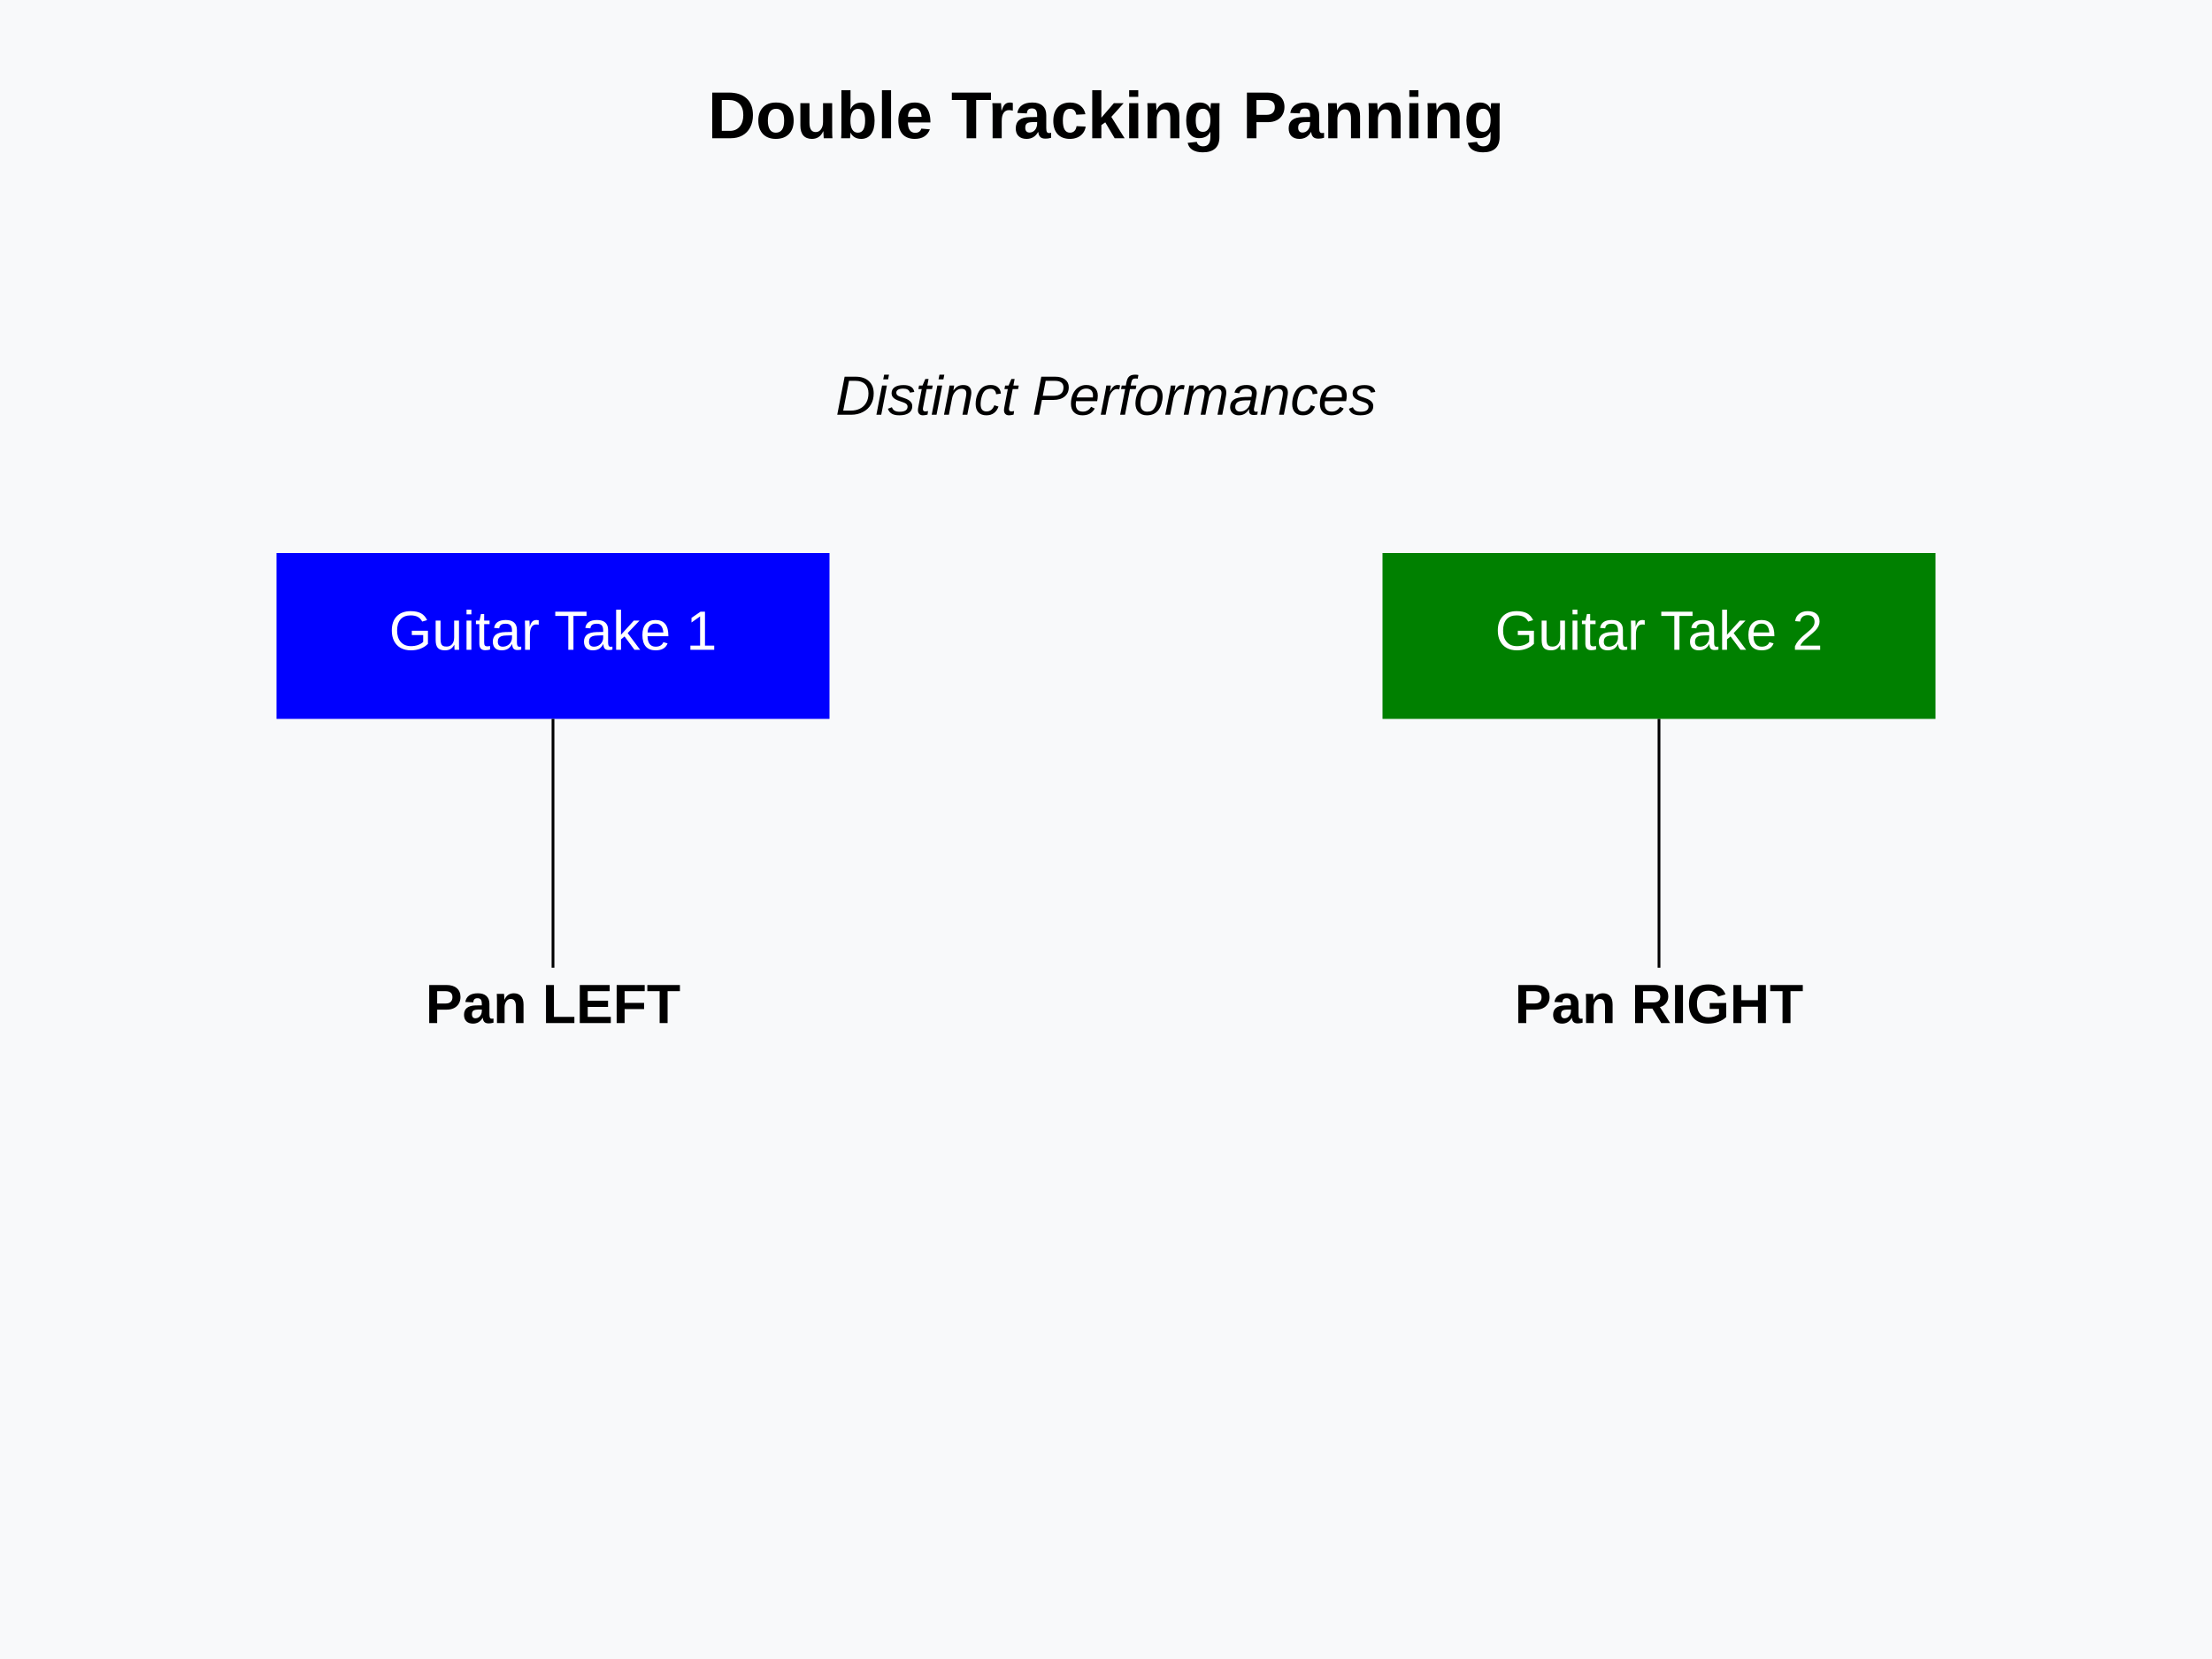
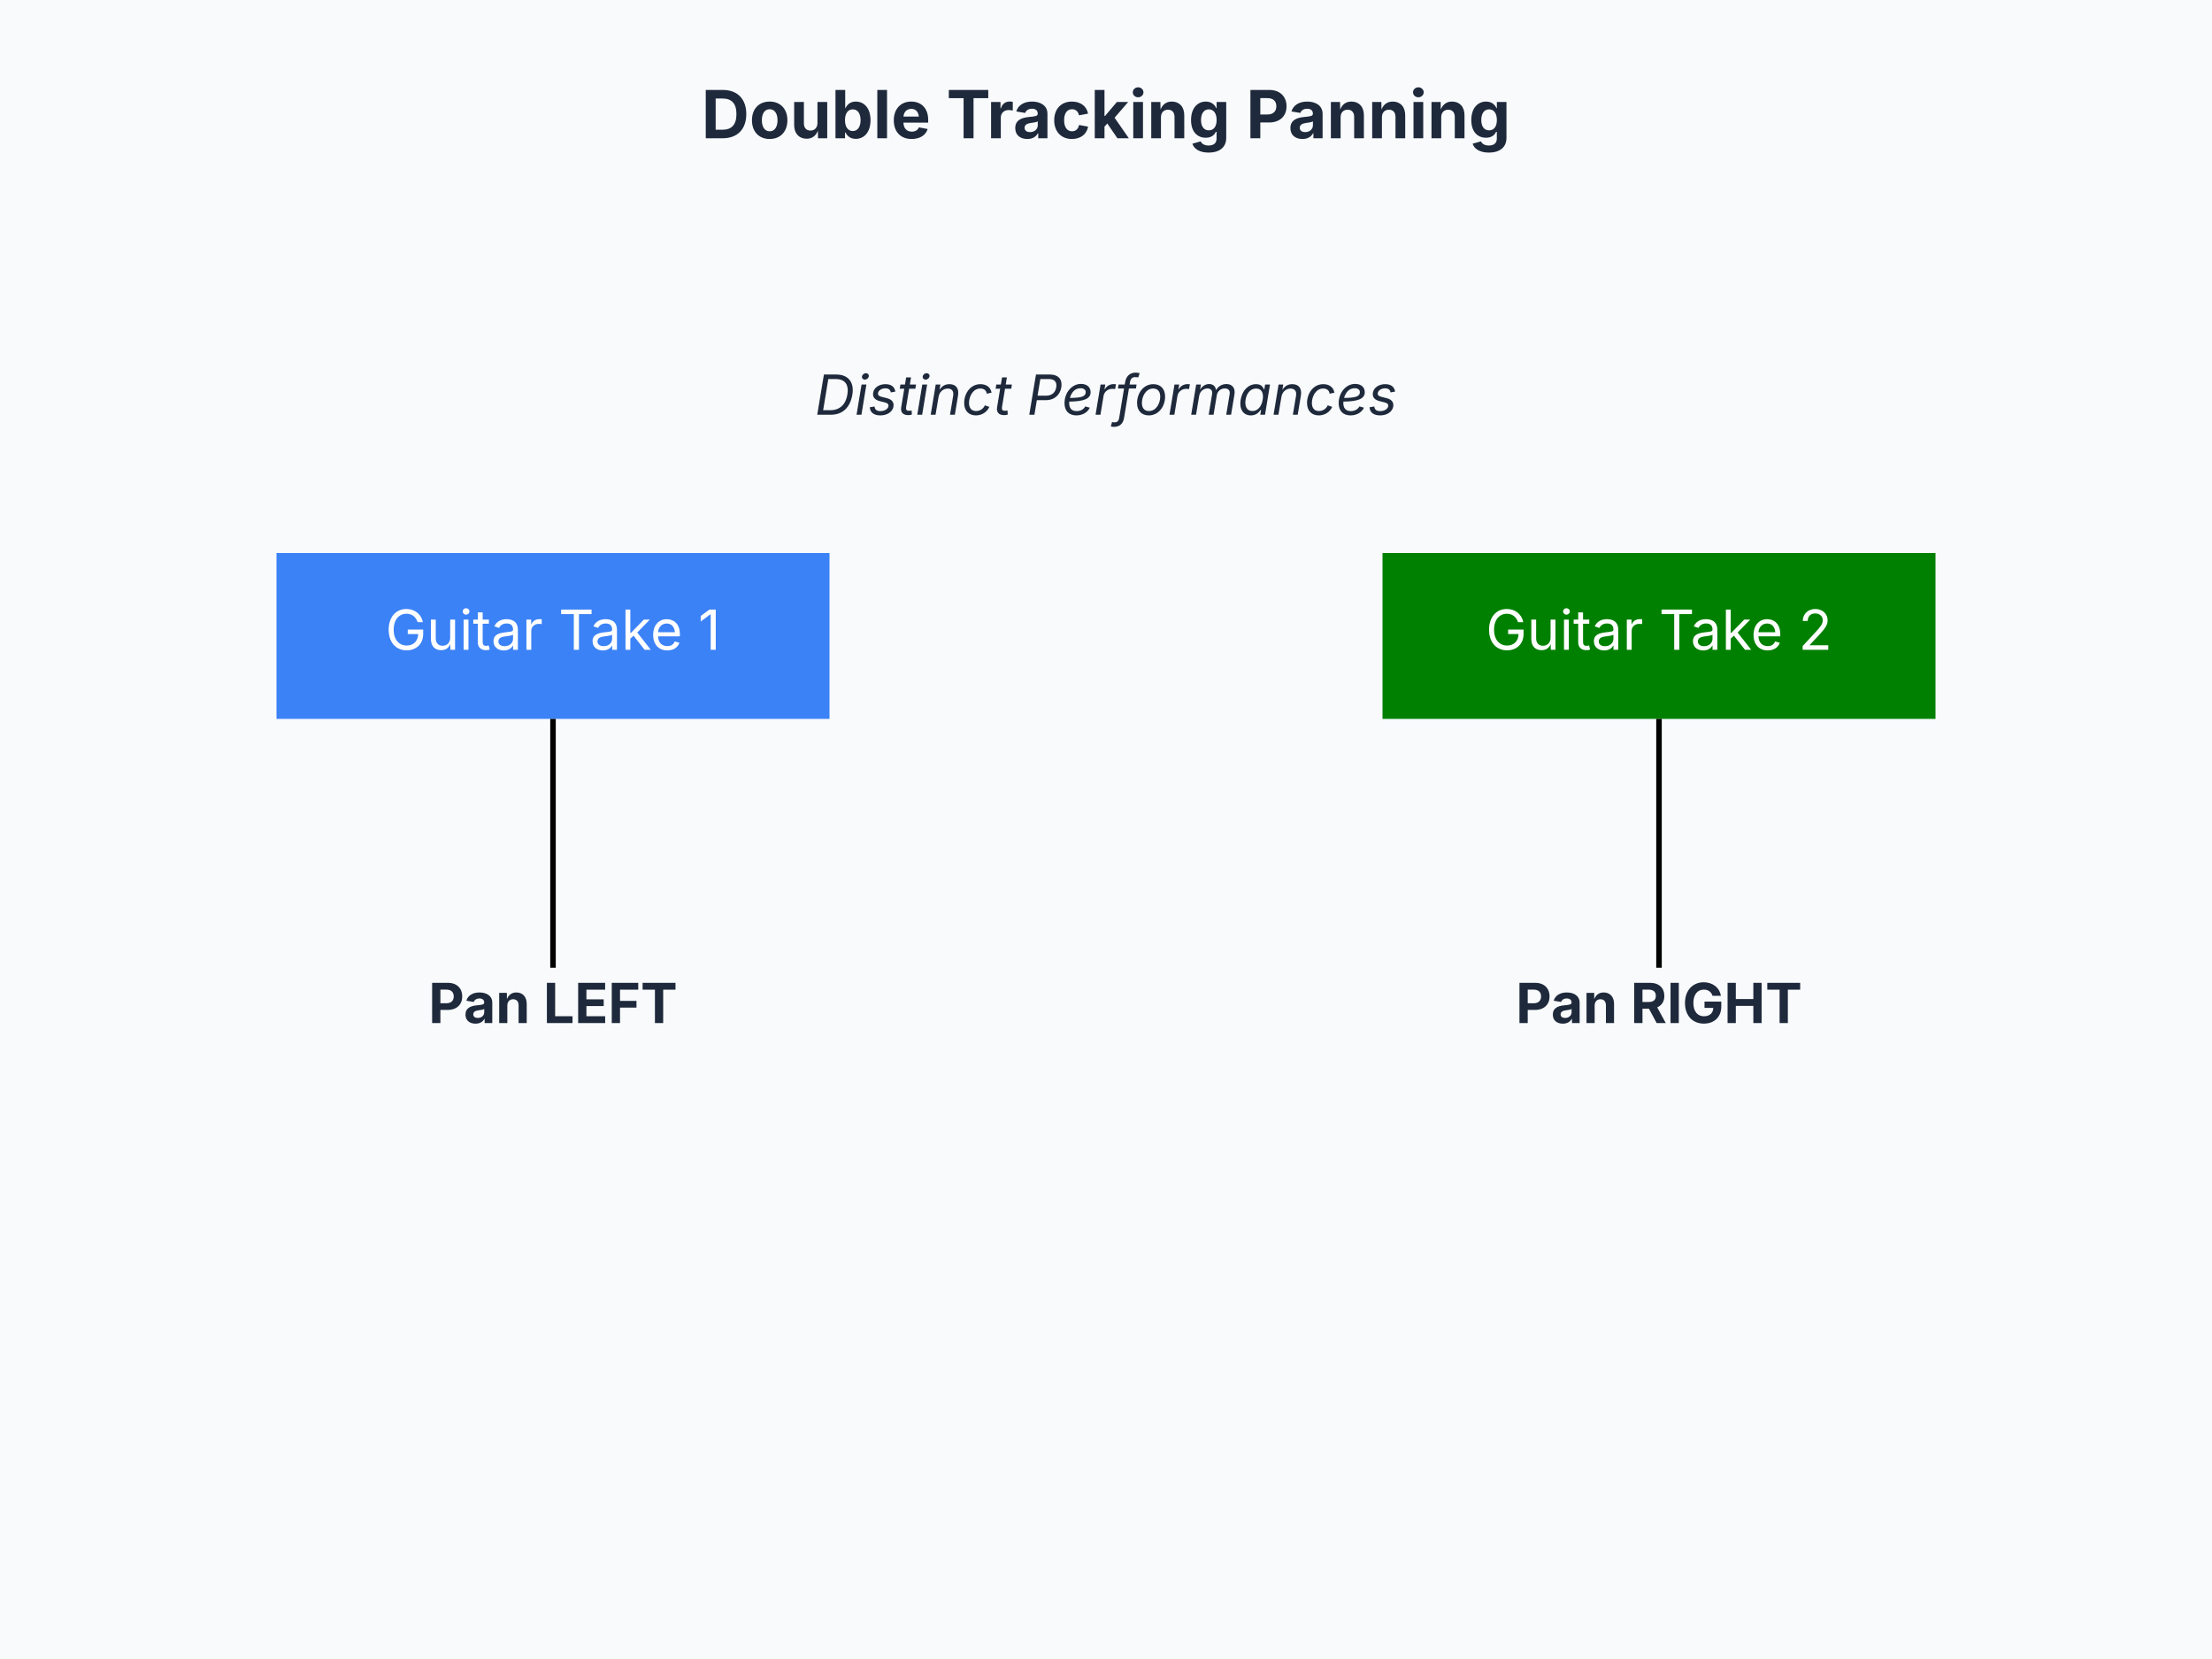
<svg xmlns="http://www.w3.org/2000/svg" viewBox="0 0 800 600">
-   <rect x="0" y="0" width="800" height="600" fill="#f8f9fa" />
-   <rect x="100" y="200" width="200" height="60" rx="0" fill="blue" stroke="black" stroke-width="0" opacity="1.0" />
-   <text x="200" y="235" font-family="Arial, sans-serif" font-size="20" fill="white" text-anchor="middle" font-weight="normal" font-style="normal">Guitar Take 1</text>
-   <line x1="200" y1="260" x2="200" y2="350" stroke="black" stroke-width="1" opacity="1.0" />
-   <text x="200" y="370" font-family="Arial, sans-serif" font-size="20" fill="black" text-anchor="middle" font-weight="bold" font-style="normal">Pan LEFT</text>
+   <rect x="0" y="0" width="800" height="600" fill="#f8fafc" />
+   <rect x="100" y="200" width="200" height="60" rx="0" fill="#3b82f6" stroke="black" stroke-width="0" opacity="1.0" />
+   <text x="200" y="235" font-family="Inter, system-ui, sans-serif" font-size="20" fill="white" text-anchor="middle" font-weight="normal" font-style="normal">Guitar Take 1</text>
+   <line x1="200" y1="260" x2="200" y2="350" stroke="black" stroke-width="2" opacity="1.0" />
+   <text x="200" y="370" font-family="Inter, system-ui, sans-serif" font-size="20" fill="#1e293b" text-anchor="middle" font-weight="bold" font-style="normal">Pan LEFT</text>
  <rect x="500" y="200" width="200" height="60" rx="0" fill="green" stroke="black" stroke-width="0" opacity="1.0" />
-   <text x="600" y="235" font-family="Arial, sans-serif" font-size="20" fill="white" text-anchor="middle" font-weight="normal" font-style="normal">Guitar Take 2</text>
-   <line x1="600" y1="260" x2="600" y2="350" stroke="black" stroke-width="1" opacity="1.0" />
-   <text x="600" y="370" font-family="Arial, sans-serif" font-size="20" fill="black" text-anchor="middle" font-weight="bold" font-style="normal">Pan RIGHT</text>
-   <text x="400" y="150" font-family="Arial, sans-serif" font-size="20" fill="black" text-anchor="middle" font-weight="normal" font-style="italic">Distinct Performances</text>
-   <text x="400" y="50" font-family="Arial, sans-serif" font-size="24" fill="black" text-anchor="middle" font-weight="bold" font-style="normal">Double Tracking Panning</text>
+   <text x="600" y="235" font-family="Inter, system-ui, sans-serif" font-size="20" fill="white" text-anchor="middle" font-weight="normal" font-style="normal">Guitar Take 2</text>
+   <line x1="600" y1="260" x2="600" y2="350" stroke="black" stroke-width="2" opacity="1.0" />
+   <text x="600" y="370" font-family="Inter, system-ui, sans-serif" font-size="20" fill="#1e293b" text-anchor="middle" font-weight="bold" font-style="normal">Pan RIGHT</text>
+   <text x="400" y="150" font-family="Inter, system-ui, sans-serif" font-size="20" fill="#1e293b" text-anchor="middle" font-weight="normal" font-style="italic">Distinct Performances</text>
+   <text x="400" y="50" font-family="Inter, system-ui, sans-serif" font-size="24" fill="#1e293b" text-anchor="middle" font-weight="bold" font-style="normal">Double Tracking Panning</text>
</svg>
